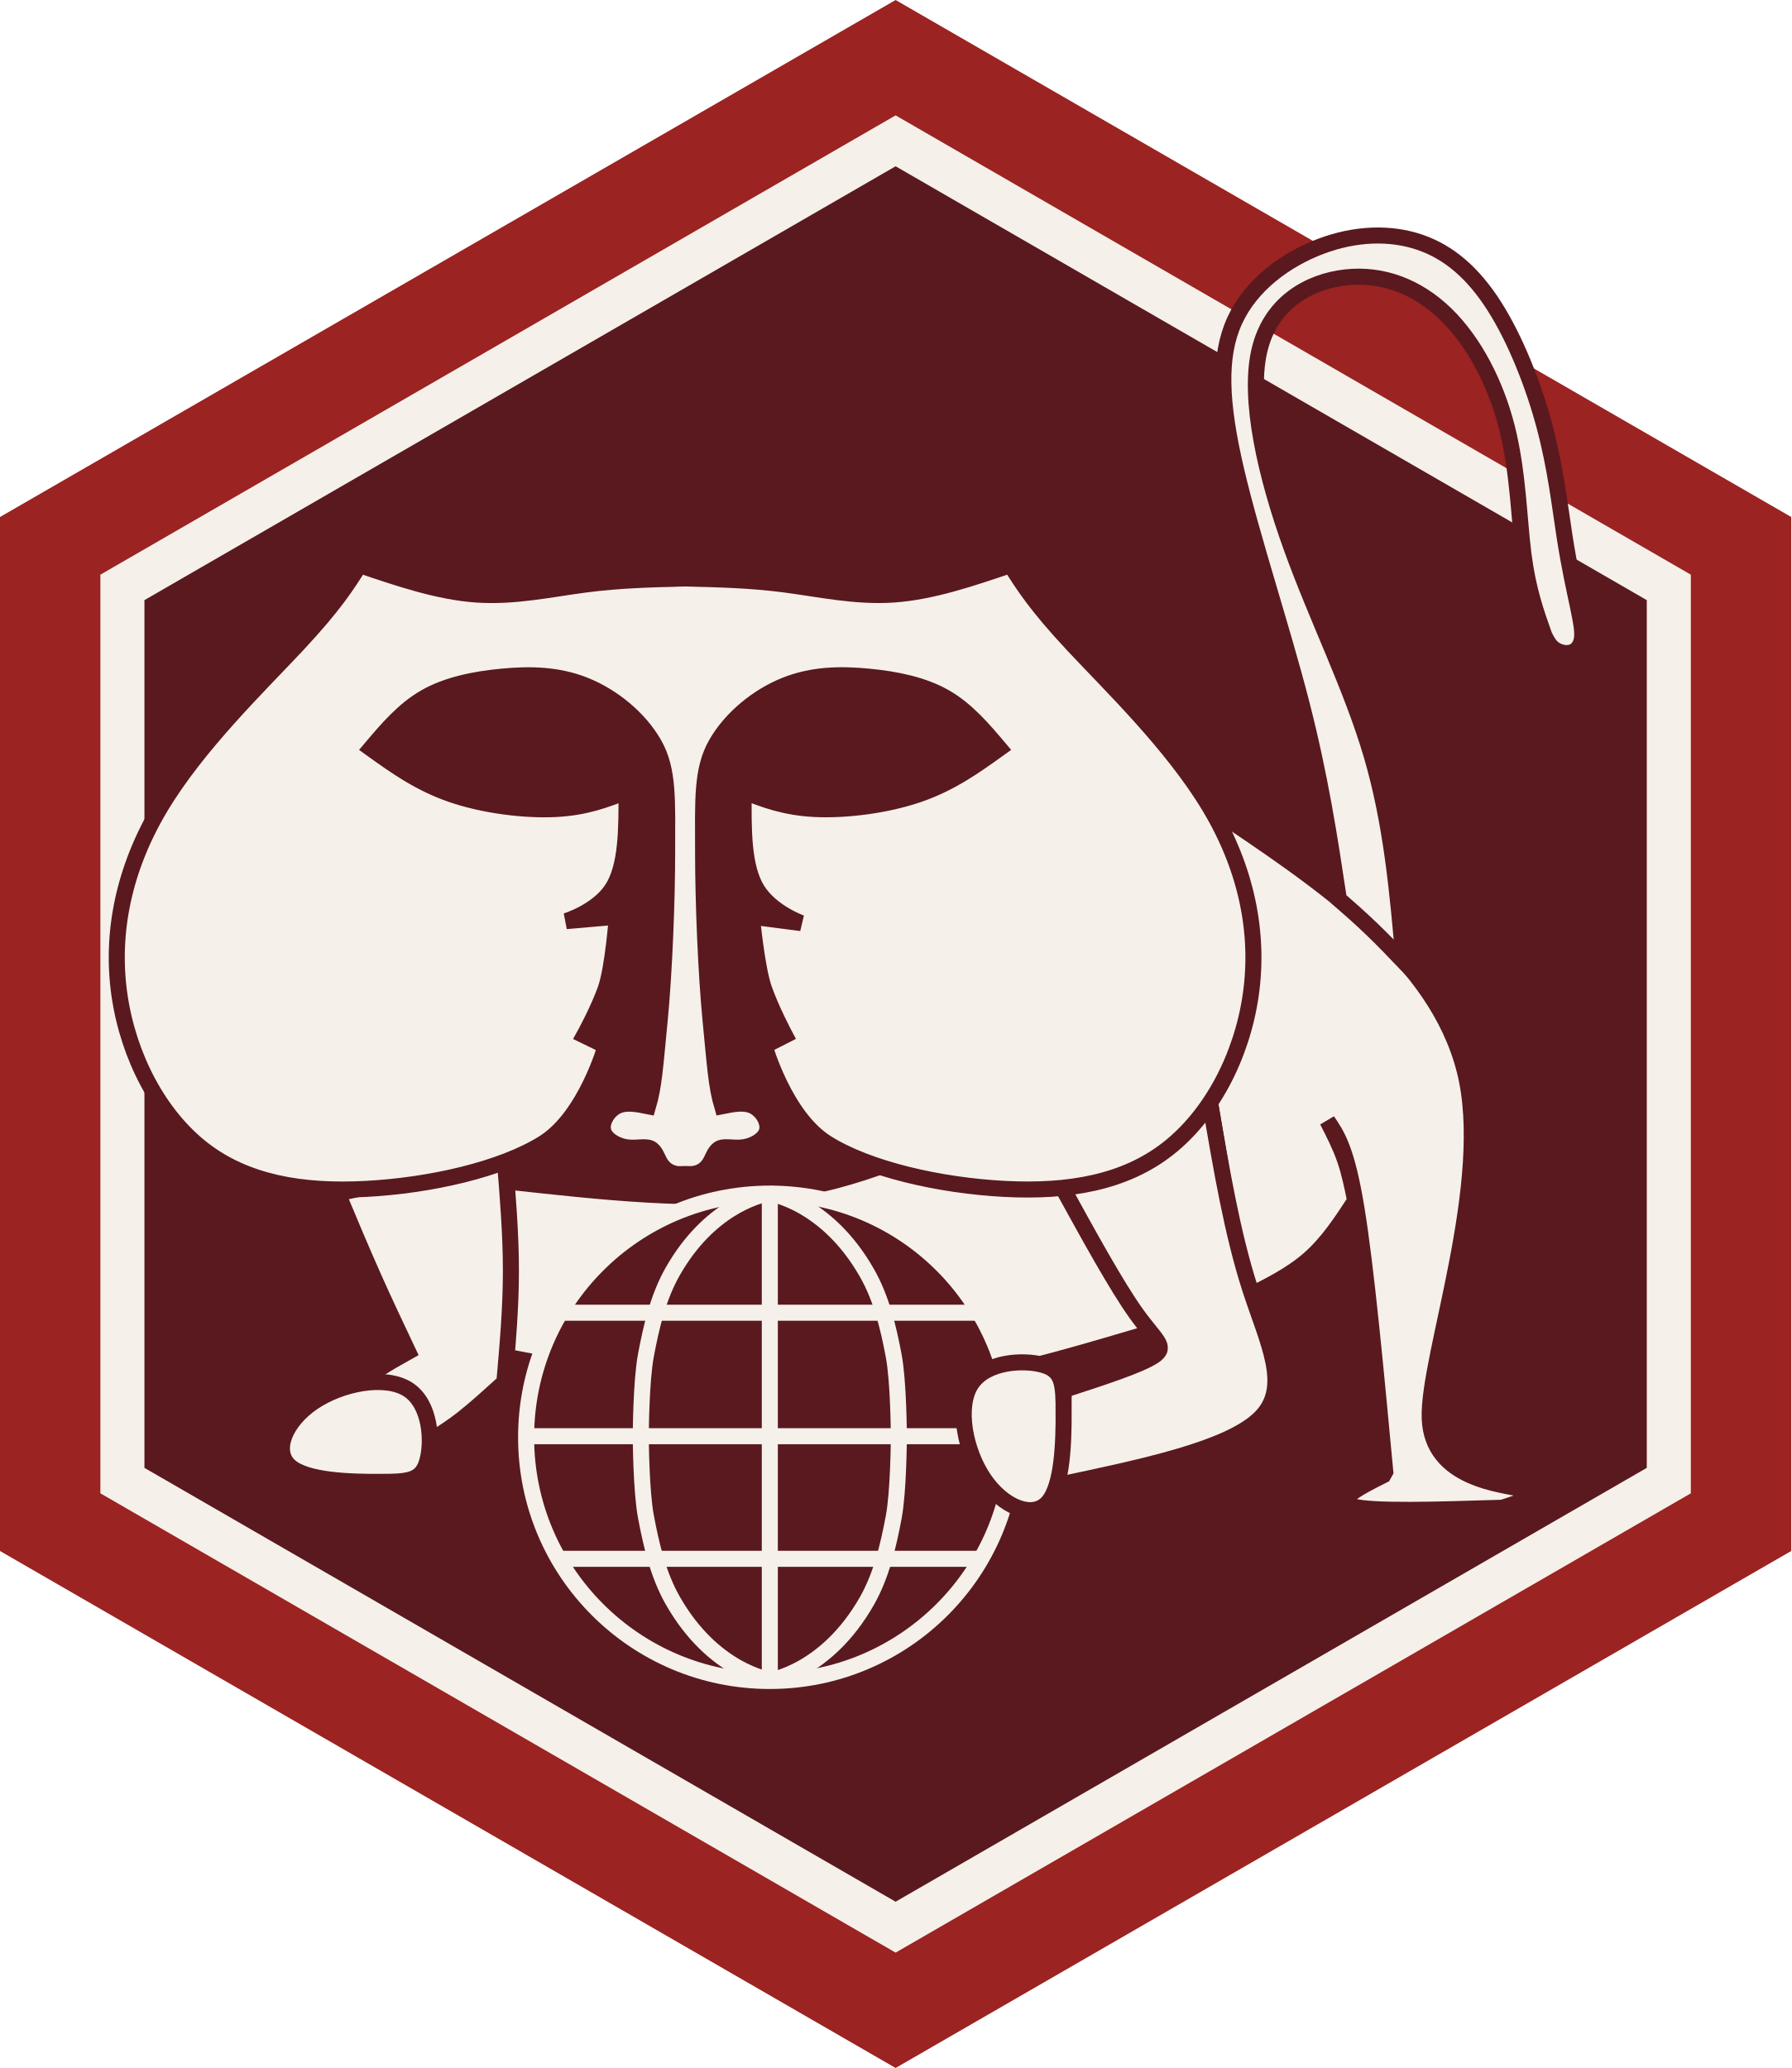
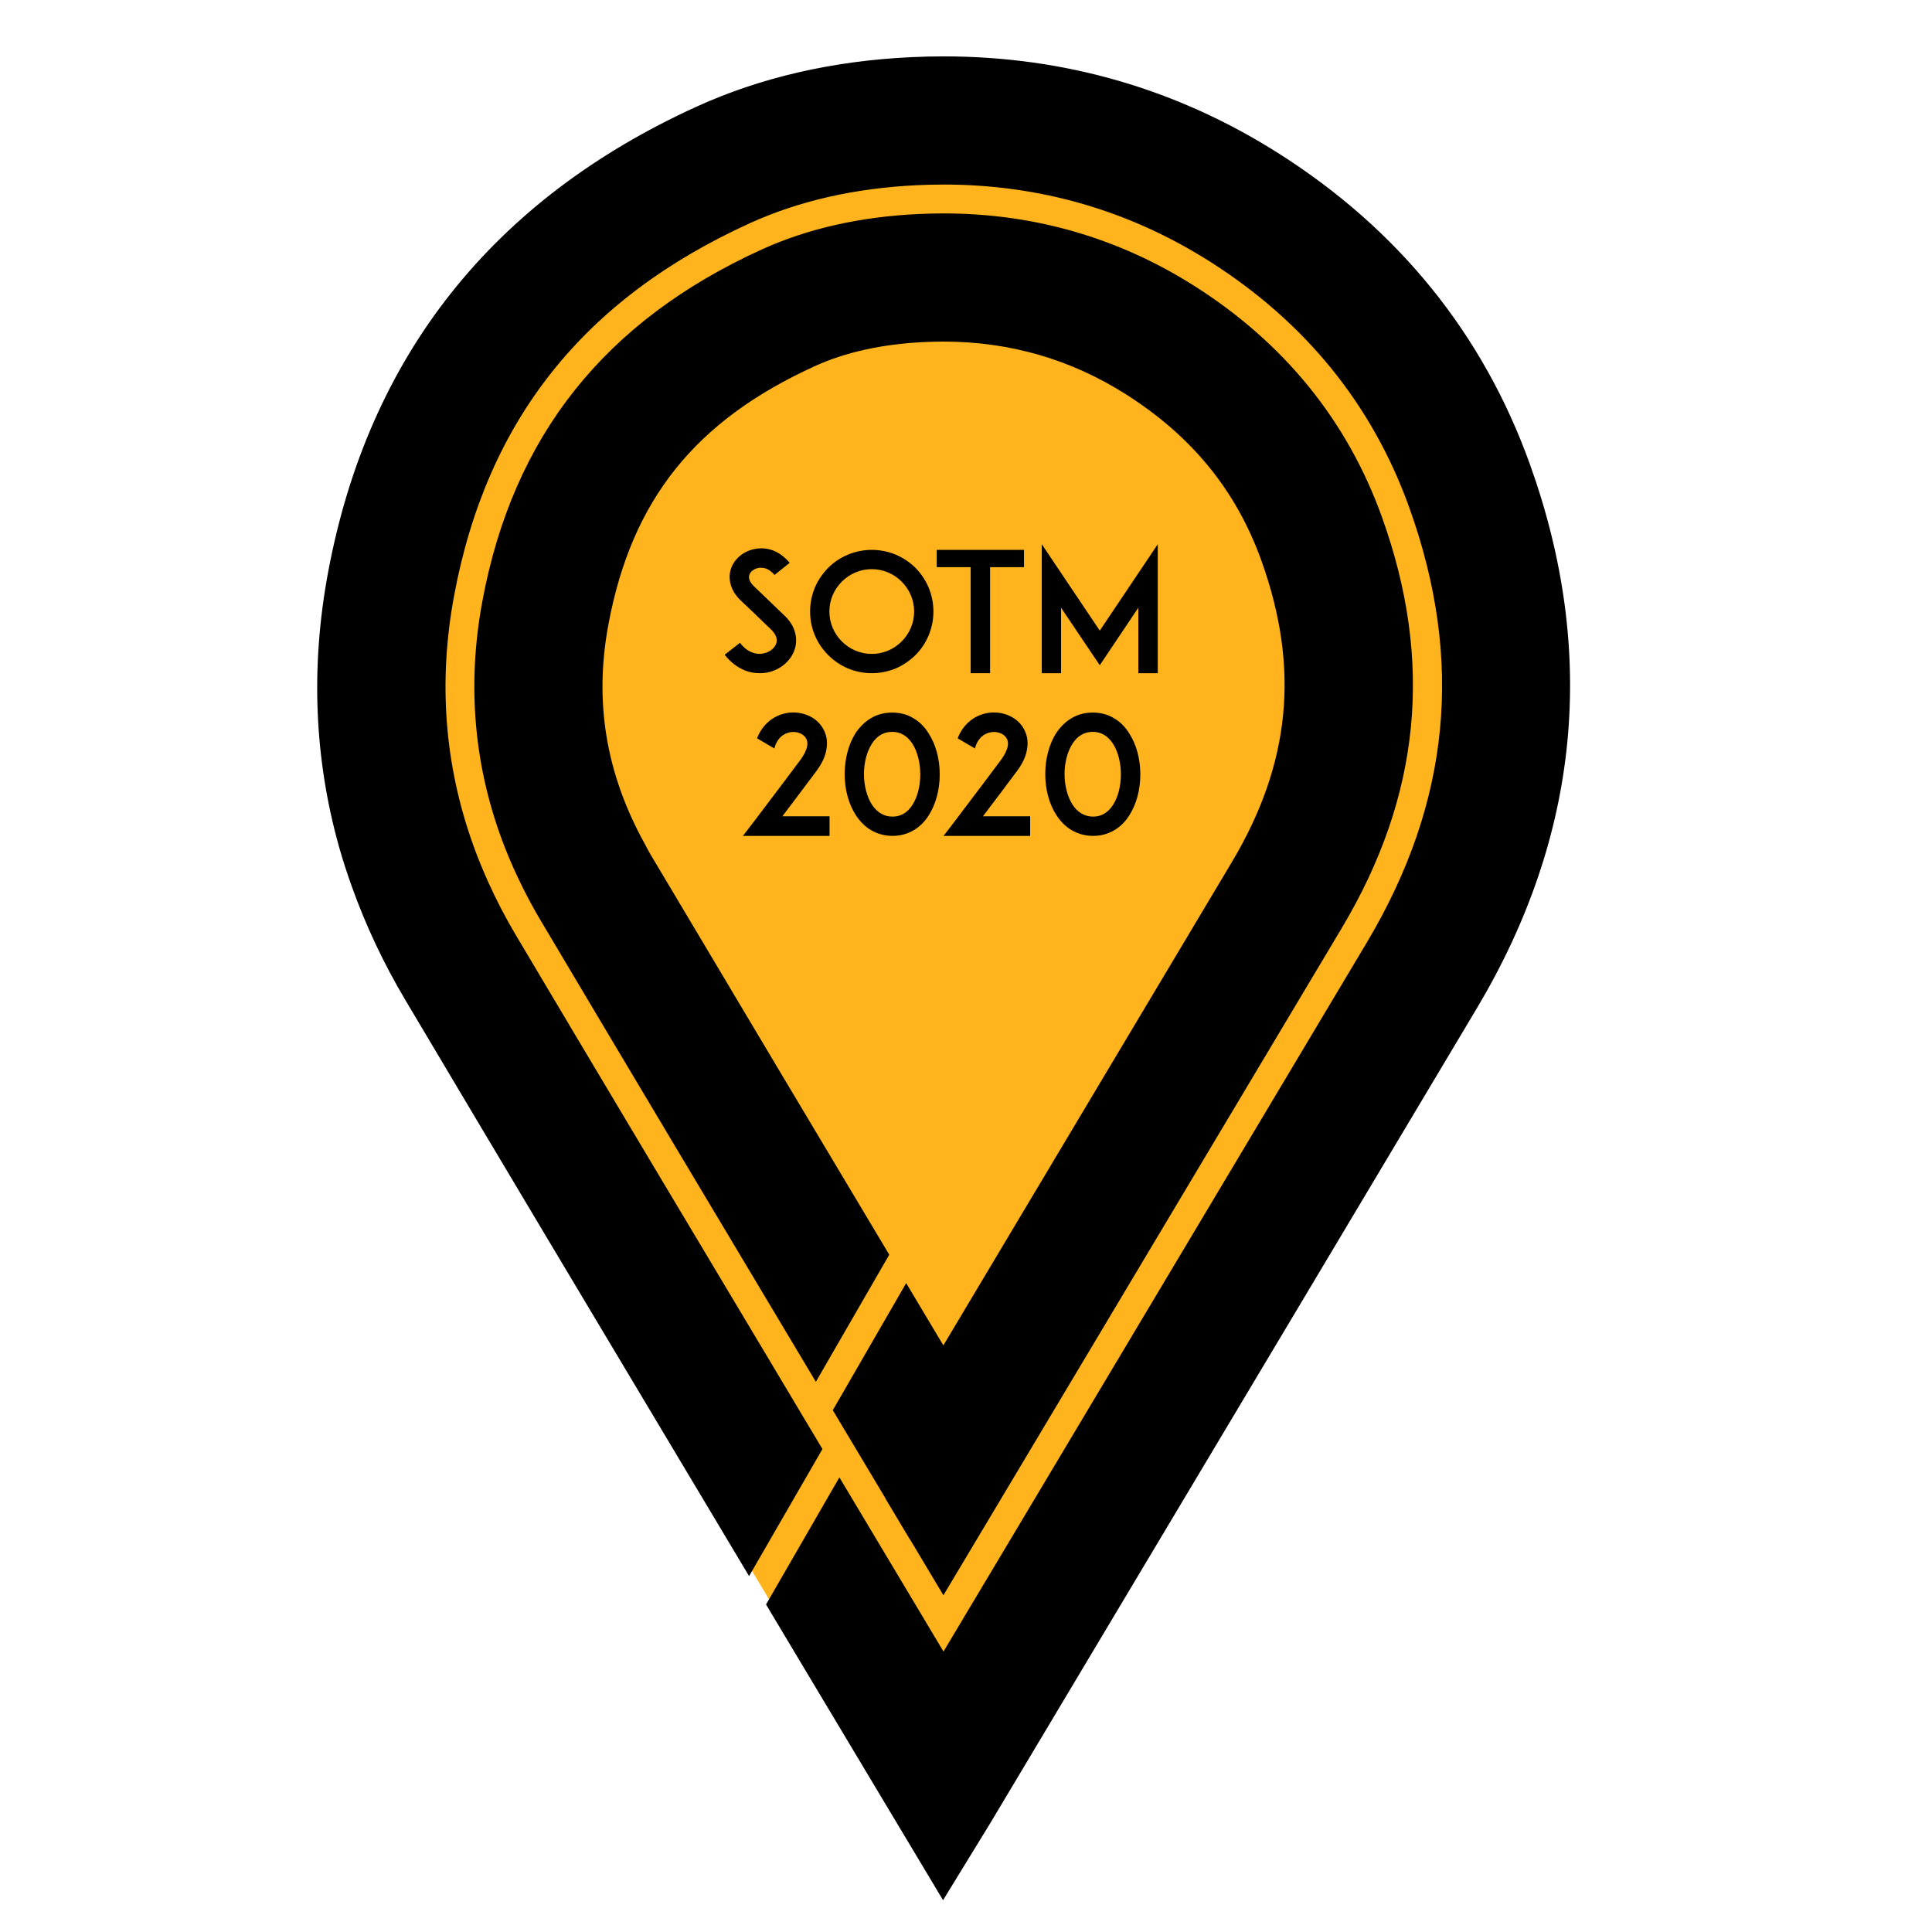
- <svg xmlns="http://www.w3.org/2000/svg" width="121.91mm" height="140.77mm" viewBox="0 0 121.91 140.77" version="1.1" id="svg980">
-   <defs id="defs974">
-     </defs>
-   <g id="layer1" transform="translate(4.3026608e-6,-156.2304)">
-     <g id="g13015-5" transform="translate(107.06,168.8566)">
-       <path style="opacity:1;vector-effect:none;fill:#9b2321;fill-opacity:1;stroke:none;stroke-width:0.1;stroke-linecap:butt;stroke-linejoin:miter;stroke-miterlimit:4;stroke-dasharray:none;stroke-dashoffset:0;stroke-opacity:1" id="path8760-0" d="m 14.85,92.951 -60.955,35.192 -60.955,-35.192 0,-70.385 60.955,-35.192 60.955,35.192 z" />
-       <path d="m 164.52,180.246 -60.955,35.192 -60.955,-35.192 0,-70.385 60.955,-35.192 60.955,35.192 z" id="path8762-3" style="opacity:1;vector-effect:none;fill:#59191f;fill-opacity:1;stroke:#f5f0ea;stroke-width:3.474;stroke-linecap:butt;stroke-linejoin:miter;stroke-miterlimit:4;stroke-dasharray:none;stroke-dashoffset:0;stroke-opacity:1" transform="matrix(0.8633294,0,0,0.8638127,-135.516,-67.54046)" />
-       <g transform="matrix(1.09161,0,0,1.09161,-1571.675,-75.81577)" id="g9198-6">
-         <path id="path9106-1" d="m 1372.723,142.391 c 0,0 0.609,-10.825 0.609,-10.825 5.905,0.651 11.81,1.303 16.819,0.657 5.009,-0.646 9.121,-2.589 13.234,-4.531 0,0 14.554,-4.61 14.554,-4.61 0,0 1.481,6.35 1.481,6.35 0,0 -6.43,11.687 -6.43,11.687 -6.145,1.817 -12.29,3.633 -19.001,3.845 -6.711,0.212 -13.988,-1.181 -21.265,-2.573 z" style="opacity:1;vector-effect:none;fill:#f5f0ea;fill-opacity:1;fill-rule:evenodd;stroke:#59191f;stroke-width:1;stroke-linecap:butt;stroke-linejoin:miter;stroke-miterlimit:4;stroke-dasharray:none;stroke-dashoffset:0;stroke-opacity:1" />
-         <path id="path8904-0" style="opacity:1;vector-effect:none;fill:#f5f0ea;fill-opacity:1;fill-rule:evenodd;stroke:#59191f;stroke-width:1;stroke-linecap:butt;stroke-linejoin:bevel;stroke-miterlimit:4;stroke-dasharray:none;stroke-dashoffset:0;stroke-opacity:1" d="m 1417.121,108.209 c 7.048,4.71 14.096,9.42 15.889,16.385 1.793,6.965 -2.301,17.87 -2.169,21.73 0.132,3.86 4.609,4.124 5.858,4.441 1.248,0.317 -0.041,0.729 -1.329,1.141 -4.072,0.129 -8.143,0.257 -9.357,-0.092 -1.214,-0.35 0.429,-1.177 2.072,-2.004 -0.604,-6.461 -1.208,-12.917 -1.813,-16.592 -0.605,-3.674 -1.209,-4.557 -1.813,-5.441 0.399,0.779 0.798,1.557 1.087,2.388 0.289,0.831 0.469,1.714 0.648,2.597 -0.857,1.313 -1.715,2.627 -2.877,3.643 -1.162,1.016 -2.63,1.736 -4.098,2.455 0,0 -2.074,-12.218 -2.074,-12.218" />
-         <path d="m 1437.986,97.518 c 0.157,0.312 0.313,0.623 0.601,0.833 0.288,0.21 0.707,0.316 1.048,0.23 0.341,-0.086 0.604,-0.366 0.686,-0.801 0.082,-0.436 -0.016,-1.027 -0.23,-2.046 -0.214,-1.019 -0.542,-2.465 -0.838,-4.371 -0.296,-1.906 -0.559,-4.273 -1.249,-6.869 -0.69,-2.597 -1.808,-5.423 -3.122,-7.494 -1.315,-2.07 -2.827,-3.385 -4.667,-4.01 -1.84,-0.624 -4.01,-0.559 -6.179,0.263 -2.169,0.822 -4.338,2.399 -5.357,4.634 -1.019,2.235 -0.887,5.127 0.099,9.334 0.986,4.207 2.827,9.729 4.036,14.405 1.209,4.676 1.787,8.507 2.365,12.338 0.675,0.591 1.303,1.141 2.023,1.832 0.72,0.691 1.345,1.343 2.016,2.043 -0.377,-4.31 -0.754,-8.62 -2.007,-12.881 -1.253,-4.26 -3.401,-8.509 -5.004,-12.971 -1.604,-4.462 -2.673,-9.157 -1.999,-12.178 0.674,-3.021 3.091,-4.369 5.392,-4.625 2.3,-0.256 4.486,0.581 6.252,2.301 1.766,1.72 3.114,4.323 3.811,7.088 0.697,2.766 0.744,5.694 1.025,7.886 0.281,2.192 0.787,3.618 1.299,5.059" style="opacity:1;vector-effect:none;fill:#f5f0ea;fill-opacity:1;fill-rule:evenodd;stroke:#59191f;stroke-width:1;stroke-linecap:butt;stroke-linejoin:miter;stroke-miterlimit:4;stroke-dasharray:none;stroke-dashoffset:0;stroke-opacity:1" id="path8928-6" />
-         <g id="g9173-3">
-           <path id="path9110-2" d="m 1368.499,147.736 c 0.645,-0.397 1.291,-0.794 2.065,-1.403 0.775,-0.609 1.679,-1.431 2.583,-2.252 0.203,-2.292 0.407,-4.583 0.409,-6.923 0,-2.339 -0.196,-4.726 -0.395,-7.113 0,0 -10.403,2.26 -10.403,2.26 0.727,1.737 1.453,3.473 2.185,5.119 0.732,1.646 1.469,3.202 2.206,4.757 -1.318,0.739 -2.629,1.474 -2.606,1.884 0.023,0.411 1.38,0.489 2.744,0.567" style="opacity:1;vector-effect:none;fill:#f5f0ea;fill-opacity:1;fill-rule:evenodd;stroke:#59191f;stroke-width:1;stroke-linecap:butt;stroke-linejoin:miter;stroke-miterlimit:4;stroke-dasharray:none;stroke-dashoffset:0;stroke-opacity:1" />
-           <path id="path9114-0" d="m 1365.362,150.296 c -1.806,2e-5 -4.603,-0.059 -5.623,-1.006 -1.02,-0.947 -0.262,-2.78 1.485,-3.963 1.748,-1.183 4.487,-1.715 5.914,-0.799 1.427,0.916 1.544,3.283 1.194,4.495 -0.349,1.213 -1.165,1.272 -2.971,1.272 z" style="opacity:1;vector-effect:none;fill:#f5f0ea;fill-opacity:1;fill-rule:evenodd;stroke:#59191f;stroke-width:1;stroke-linecap:butt;stroke-linejoin:miter;stroke-miterlimit:4;stroke-dasharray:none;stroke-dashoffset:0;stroke-opacity:1" />
-         </g>
-         <g id="g9090-6" transform="matrix(0.6869801,0,0,0.6869801,404.7903,289.6602)" style="fill:none;stroke:#f5f0ea;stroke-width:1.456;stroke-opacity:1">
-           <circle r="22.119" cy="-206.915" cx="1433.678" id="circle9070-1" style="opacity:1;vector-effect:none;fill:#59191f;fill-opacity:1;stroke:#f5f0ea;stroke-width:1.456;stroke-linecap:butt;stroke-linejoin:miter;stroke-miterlimit:4;stroke-dasharray:none;stroke-dashoffset:0;stroke-opacity:1" />
-           <g id="g9088-5" style="fill:none;stroke:#f5f0ea;stroke-width:1.456;stroke-opacity:1">
-             <path id="path9072-5" transform="scale(0.2645833)" d="m 5418.625,-866.191 c 0,0 -0.184,0.377 -0.604,0.466 -3.475,0.74 -20.311,5.003 -32.695,26.776 -4.971,8.739 -7.328,18.848 -9.193,28.727 -1.698,8.996 -1.764,27.11 -1.766,27.633 v -0.004 0.09 0.09 -0.004 c 0,0.523 0.067,18.639 1.766,27.635 1.865,9.879 4.223,19.986 9.193,28.725 13.88,24.402 33.299,27.242 33.299,27.242" style="fill:none;fill-rule:evenodd;stroke:#f5f0ea;stroke-width:5.502;stroke-linecap:butt;stroke-linejoin:miter;stroke-opacity:1" />
-             <path style="fill:none;fill-rule:evenodd;stroke:#f5f0ea;stroke-width:1.456;stroke-linecap:butt;stroke-linejoin:miter;stroke-miterlimit:4;stroke-dasharray:none;stroke-opacity:1" d="m 1433.678,-229.133 c 0,14.746 0,29.491 0,44.237" id="path9074-4" />
-             <path style="fill:none;fill-rule:evenodd;stroke:#f5f0ea;stroke-width:1.456;stroke-linecap:butt;stroke-linejoin:miter;stroke-miterlimit:4;stroke-dasharray:none;stroke-opacity:1" d="m 1411.559,-207.014 h 44.237" id="path9076-7" />
-             <path style="fill:none;fill-rule:evenodd;stroke:#f5f0ea;stroke-width:1.456;stroke-linecap:butt;stroke-linejoin:miter;stroke-opacity:1" d="m 1433.683,-229.042 c 0,0 5.138,0.751 8.81,7.208 1.315,2.312 1.933,4.896 2.427,7.51 0.449,2.38 0.467,7.173 0.467,7.311 v -0.001 0.024 0.024 -0.001 c 0,0.138 -0.018,4.931 -0.467,7.312 -0.493,2.614 -1.117,5.288 -2.433,7.6 -3.672,6.456 -8.81,7.208 -8.81,7.208" id="path9086-6" />
-             <path id="path9131-5" d="m 1414.668,-218.223 h 38.019" style="fill:none;fill-rule:evenodd;stroke:#f5f0ea;stroke-width:1.456;stroke-linecap:butt;stroke-linejoin:miter;stroke-miterlimit:4;stroke-dasharray:none;stroke-opacity:1" />
-             <path style="fill:none;fill-rule:evenodd;stroke:#f5f0ea;stroke-width:1.456;stroke-linecap:butt;stroke-linejoin:miter;stroke-miterlimit:4;stroke-dasharray:none;stroke-opacity:1" d="m 1414.505,-195.885 h 38.345" id="path9133-6" />
-           </g>
-         </g>
-         <g id="g9177-9">
-           <path id="path9122-3" d="m 1407.581,150.502 c 5.381,-1.13 10.762,-2.259 12.701,-4.2 1.94,-1.94 0.439,-4.692 -0.657,-8.104 -1.096,-3.412 -1.787,-7.484 -2.479,-11.557 0,0 -9.193,5.318 -9.193,5.318 1.678,3.053 3.357,6.107 4.574,7.816 1.217,1.71 1.973,2.076 1.137,2.653 -0.836,0.577 -3.265,1.364 -5.694,2.152" style="opacity:1;vector-effect:none;fill:#f5f0ea;fill-opacity:1;fill-rule:evenodd;stroke:#59191f;stroke-width:1;stroke-linecap:butt;stroke-linejoin:miter;stroke-miterlimit:4;stroke-dasharray:none;stroke-dashoffset:0;stroke-opacity:1" />
-           <path style="opacity:1;vector-effect:none;fill:#f5f0ea;fill-opacity:1;fill-rule:evenodd;stroke:#59191f;stroke-width:1;stroke-linecap:butt;stroke-linejoin:miter;stroke-miterlimit:4;stroke-dasharray:none;stroke-dashoffset:0;stroke-opacity:1" d="m 1408.018,145.975 c 0,1.806 -0.059,4.603 -1.006,5.623 -0.947,1.02 -2.78,0.262 -3.963,-1.485 -1.183,-1.748 -1.715,-4.487 -0.799,-5.914 0.916,-1.427 3.283,-1.544 4.495,-1.194 1.213,0.349 1.272,1.165 1.272,2.971 z" id="path9118-7" />
-         </g>
-         <path style="opacity:1;vector-effect:none;fill:#f5f0ea;fill-opacity:1;fill-rule:evenodd;stroke:#59191f;stroke-width:1;stroke-linecap:round;stroke-linejoin:miter;stroke-miterlimit:4;stroke-dasharray:none;stroke-dashoffset:0;stroke-opacity:1" d="m 1384.416,93.962 c -2.024,0.046 -4.048,0.093 -6.199,0.372 -2.151,0.279 -4.429,0.79 -6.799,0.627 -2.37,-0.163 -4.834,-0.999 -7.297,-1.836 -0.79,1.255 -1.58,2.51 -3.905,4.997 -2.324,2.487 -6.182,6.205 -8.506,10.086 -2.324,3.881 -3.114,7.925 -2.556,11.755 0.558,3.83 2.463,7.446 5.16,9.557 2.696,2.11 6.182,2.715 10.191,2.505 4.009,-0.209 8.475,-1.217 11.092,-2.863 2.617,-1.646 3.863,-6.057 3.863,-6.057 l -1.335,-0.649 c 0,0 0.88,-1.593 1.34,-2.907 0.46,-1.314 0.693,-4.498 0.693,-4.498 l -3.162,0.275 c 0,0 1.948,-0.593 2.865,-1.995 0.917,-1.402 0.91,-3.742 0.903,-6.082 -1.271,0.498 -2.542,0.995 -4.447,1.088 -1.905,0.093 -4.443,-0.219 -6.465,-0.916 -2.022,-0.697 -3.527,-1.78 -5.033,-2.862 1.023,-1.209 2.045,-2.417 3.405,-3.194 1.36,-0.777 3.058,-1.121 4.778,-1.284 1.72,-0.163 3.461,-0.144 5.169,0.54 1.708,0.684 3.381,2.031 4.31,3.658 0.93,1.627 0.816,3.532 0.816,6.717 0,3.184 -0.186,7.646 -0.465,10.504 -0.279,2.859 -0.351,4.114 -0.723,5.369 -0.697,-0.139 -1.395,-0.279 -1.952,-3.2e-4 -0.557,0.279 -0.976,0.976 -0.851,1.519 0.125,0.542 0.793,0.93 1.407,1.034 0.614,0.104 1.172,-0.077 1.509,0.062 0.337,0.14 0.452,0.599 0.649,0.928 0.197,0.329 0.476,0.526 0.748,0.616 0.271,0.091 0.534,0.074 0.797,0.058 m 0,-37.126 c 2.024,0.046 4.048,0.093 6.199,0.372 2.151,0.279 4.429,0.79 6.799,0.628 2.37,-0.163 4.834,-0.999 7.297,-1.836 0.79,1.255 1.58,2.51 3.905,4.997 2.324,2.487 6.182,6.205 8.506,10.086 2.324,3.881 3.114,7.925 2.557,11.755 -0.558,3.83 -2.463,7.445 -5.159,9.556 -2.696,2.111 -6.181,2.715 -10.191,2.506 -4.01,-0.209 -8.474,-1.216 -11.092,-2.863 -2.618,-1.646 -3.864,-6.057 -3.864,-6.057 l 1.273,-0.649 c 0,0 -0.848,-1.593 -1.308,-2.907 -0.46,-1.314 -0.755,-4.498 -0.755,-4.498 l 3.076,0.399 c 0,0 -1.877,-0.655 -2.755,-2.088 -0.879,-1.433 -0.856,-3.773 -0.833,-6.114 1.271,0.498 2.542,0.995 4.447,1.088 1.904,0.093 4.443,-0.219 6.465,-0.916 2.022,-0.697 3.527,-1.78 5.033,-2.862 -1.023,-1.209 -2.045,-2.417 -3.405,-3.194 -1.36,-0.777 -3.058,-1.121 -4.778,-1.284 -1.72,-0.163 -3.461,-0.144 -5.169,0.54 -1.708,0.684 -3.381,2.031 -4.31,3.658 -0.93,1.627 -0.816,3.532 -0.816,6.717 0,3.184 0.186,7.646 0.465,10.504 0.279,2.859 0.351,4.114 0.723,5.369 0.697,-0.139 1.395,-0.279 1.952,-3.3e-4 0.557,0.279 0.976,0.976 0.851,1.519 -0.125,0.542 -0.793,0.93 -1.407,1.034 -0.614,0.104 -1.172,-0.077 -1.509,0.062 -0.337,0.14 -0.452,0.599 -0.649,0.928 -0.197,0.329 -0.476,0.526 -0.748,0.616 -0.271,0.091 -0.534,0.074 -0.797,0.058" id="path8780-4" />
-         <path style="opacity:1;vector-effect:none;fill:#f5f0ea;fill-opacity:1;fill-rule:nonzero;stroke:none;stroke-width:1;stroke-linecap:round;stroke-linejoin:miter;stroke-miterlimit:4;stroke-dasharray:none;stroke-dashoffset:0;stroke-opacity:1" d="m 1383.893,94.482 0.13,0.016 0.391,-0.033 0.316,0.035 0.174,-0.018 V 130.585 h -1.011 z" id="rect1677" />
-       </g>
+ <svg xmlns="http://www.w3.org/2000/svg" viewBox="0 0 186 186" height="186" width="186" xml:space="preserve" id="svg815" version="1.1">
+   <defs id="defs819">
+     <clipPath id="clipPath833" clipPathUnits="userSpaceOnUse">
+       <path id="path831" d="M 0,288 H 560.001 V 0 H 0 Z" />
+     </clipPath>
+   </defs>
+   <g transform="matrix(1.333333,0,0,-1.333333,-217.0873,299.9846)" id="g823">
+     <g transform="translate(280.7773,190.2964)" id="g851-3" style="fill:#ffb31c;fill-opacity:1">
+       <path style="fill:#ffb31c;fill-opacity:1;fill-rule:nonzero;stroke:none;stroke-width:1.333" d="m -76.033,-0.156 c -1.025,0 -2.058,0.023 -3.096,0.072 -7.477,0.349 -14.36,1.934 -20.459,4.707 -19.527,8.883 -31.378,23.847 -35.225,44.479 -1.681,9.025 -1.32,17.809 1.059,26.256 0.357,1.268 0.773,2.527 1.221,3.779 1.313,3.668 3,7.27 5.094,10.793 9.183,15.464 18.413,30.901 27.643,46.34 0.93,1.561 -0.933,-1.56 0,0 l 7.236,12.109 v 0 l 3.285,5.496 c 2.417,4.048 4.841,8.092 7.311,12.213 l 5.871,9.799 c 1.387,-2.266 2.778,-4.53 4.166,-6.795 l 13.195,-22.094 c 11.201,-18.755 22.405,-37.509 33.596,-56.271 9.824,-16.472 11.528,-33.951 5.064,-51.951 C -24.53,26.363 -32.597,16.383 -44.045,9.113 -53.734,2.963 -64.497,-0.156 -76.033,-0.156 Z" transform="matrix(0.75,0,0,-0.75,7.205807,30.12808)" id="path853-6" />
+     </g>
+     <g transform="translate(228.6748,114.1885)" id="g835">
+       <path id="path837" style="fill:none;stroke:#000000;stroke-width:0.626;stroke-linecap:butt;stroke-linejoin:miter;stroke-miterlimit:10;stroke-dasharray:none;stroke-opacity:1" d="M 0,0 C 1.551,0.053 3.043,0.104 4.458,0.153 L 5.925,2.608 C 3.413,2.48 0.976,2.377 -1.373,2.298 Z" />
+     </g>
+     <g transform="translate(272.9287,191.3433)" id="g851">
+       <path id="path853" style="fill:#000000;fill-opacity:1;fill-rule:nonzero;stroke:none" d="m 0,0 c -3.343,9.309 -9.393,16.794 -17.979,22.246 -7.267,4.613 -15.339,6.953 -23.991,6.953 -0.769,0 -1.545,-0.018 -2.323,-0.055 -5.608,-0.262 -10.77,-1.449 -15.344,-3.529 -14.645,-6.662 -23.533,-17.886 -26.418,-33.36 -1.261,-6.769 -0.99,-13.357 0.794,-19.692 0.268,-0.951 0.579,-1.895 0.915,-2.834 0.985,-2.751 2.251,-5.453 3.821,-8.095 6.887,-11.598 13.809,-23.176 20.731,-34.755 l 0.433,-0.724 1.665,-2.786 1.665,-2.786 4.868,8.431 c -0.886,1.483 -1.465,2.451 -1.465,2.451 -0.067,0.113 -0.133,0.224 -0.2,0.335 -0.555,0.93 -1.108,1.86 -1.663,2.789 -6.251,10.456 -12.502,20.912 -18.723,31.387 -0.734,1.236 -1.38,2.488 -1.955,3.753 -0.428,0.937 -0.811,1.882 -1.151,2.834 -2.072,5.802 -2.541,11.874 -1.375,18.134 2.379,12.765 9.438,21.655 21.578,27.177 3.585,1.63 7.697,2.564 12.22,2.775 0.647,0.031 1.29,0.046 1.927,0.046 7.012,0 13.55,-1.894 19.432,-5.628 6.955,-4.416 11.845,-10.452 14.534,-17.941 4.003,-11.146 2.989,-21.526 -3.099,-31.733 -8.393,-14.069 -16.793,-28.135 -25.193,-42.2 l -5.692,-9.528 c -0.547,0.915 -4.572,7.649 -7.511,12.565 l -4.867,-8.433 2.464,-4.121 c 1.813,-3.036 3.631,-6.069 5.483,-9.16 l 4.403,-7.35 2.445,3.99 c 0,0 0.562,0.91 0.679,1.107 l 9.897,16.57 c 8.401,14.066 16.803,28.132 25.196,42.204 C 3.569,-26.609 4.848,-13.5 0,0" />
+     </g>
+     <g transform="translate(272.9287,191.3433)" id="g855">
+       <path id="path857" style="fill:none;stroke:#000000;stroke-width:0.75;stroke-linecap:butt;stroke-linejoin:miter;stroke-miterlimit:10;stroke-dasharray:none;stroke-opacity:1" d="m 0,0 c -3.343,9.309 -9.393,16.794 -17.979,22.246 -7.267,4.613 -15.339,6.953 -23.991,6.953 -0.769,0 -1.545,-0.018 -2.323,-0.055 -5.608,-0.262 -10.77,-1.449 -15.344,-3.529 -14.645,-6.662 -23.533,-17.886 -26.418,-33.36 -1.261,-6.769 -0.99,-13.357 0.794,-19.692 0.268,-0.951 0.579,-1.895 0.915,-2.834 0.985,-2.751 2.251,-5.453 3.821,-8.095 6.887,-11.598 13.809,-23.176 20.731,-34.755 l 0.433,-0.724 1.665,-2.786 1.665,-2.786 4.868,8.431 c -0.886,1.483 -1.465,2.451 -1.465,2.451 -0.067,0.113 -0.133,0.224 -0.2,0.335 -0.555,0.93 -1.108,1.86 -1.663,2.789 -6.251,10.456 -12.502,20.912 -18.723,31.387 -0.734,1.236 -1.38,2.488 -1.955,3.753 -0.428,0.937 -0.811,1.882 -1.151,2.834 -2.072,5.802 -2.541,11.874 -1.375,18.134 2.379,12.765 9.438,21.655 21.578,27.177 3.585,1.63 7.697,2.564 12.22,2.775 0.647,0.031 1.29,0.046 1.927,0.046 7.012,0 13.55,-1.894 19.432,-5.628 6.955,-4.416 11.845,-10.452 14.534,-17.941 4.003,-11.146 2.989,-21.526 -3.099,-31.733 -8.393,-14.069 -16.793,-28.135 -25.193,-42.2 l -5.692,-9.528 c -0.547,0.915 -4.572,7.649 -7.511,12.565 l -4.867,-8.433 2.464,-4.121 c 1.813,-3.036 3.631,-6.069 5.483,-9.16 l 4.403,-7.35 2.445,3.99 c 0,0 0.562,0.91 0.679,1.107 l 9.897,16.57 c 8.401,14.066 16.803,28.132 25.196,42.204 C 3.569,-26.609 4.848,-13.5 0,0 Z" />
+     </g>
+     <g transform="translate(230.9321,127.1133)" id="g859">
+       <path id="path861" style="fill:#000000;fill-opacity:1;fill-rule:nonzero;stroke:none" d="m 0,0 -1.155,1.932 c -0.51,0.851 -1.016,1.705 -1.525,2.556 l -4.869,-8.433 0.43,-0.72 7.122,-11.914 3.9,6.529 c 8.186,13.707 16.372,27.414 24.551,41.125 5.627,9.433 6.564,19.025 2.865,29.323 -2.47,6.881 -6.973,12.435 -13.384,16.506 -5.421,3.441 -11.449,5.186 -17.914,5.186 -0.592,0 -1.191,-0.014 -1.794,-0.042 -4.162,-0.194 -7.922,-1.044 -11.178,-2.524 -11.237,-5.112 -17.769,-13.327 -19.965,-25.116 -1.136,-6.091 -0.588,-11.993 1.614,-17.615 0.373,-0.953 0.795,-1.897 1.264,-2.834 0.387,-0.774 0.8,-1.543 1.253,-2.306 6.502,-10.95 13.037,-21.881 19.572,-32.811 l 4.87,8.434 c -5.313,8.89 -10.625,17.78 -15.916,26.683 -0.404,0.679 -0.811,1.356 -1.215,2.036 -0.157,0.265 -0.285,0.532 -0.432,0.798 -2.825,5.119 -3.708,10.38 -2.65,16.057 1.697,9.108 6.362,14.946 15.126,18.933 2.267,1.031 4.977,1.627 8.052,1.77 0.473,0.022 0.939,0.033 1.399,0.033 4.826,0 9.319,-1.299 13.356,-3.861 4.845,-3.077 8.096,-7.068 9.938,-12.201 C 26.14,49.661 25.451,42.642 21.15,35.432 14.104,23.619 7.052,11.809 0,0" />
+     </g>
+     <g transform="translate(230.9321,127.1133)" id="g863">
+       <path id="path865" style="fill:none;stroke:#000000;stroke-width:0.75;stroke-linecap:butt;stroke-linejoin:miter;stroke-miterlimit:10;stroke-dasharray:none;stroke-opacity:1" d="m 0,0 -1.155,1.932 c -0.51,0.851 -1.016,1.705 -1.525,2.556 l -4.869,-8.433 0.43,-0.72 7.122,-11.914 3.9,6.529 c 8.186,13.707 16.372,27.414 24.551,41.125 5.627,9.433 6.564,19.025 2.865,29.323 -2.47,6.881 -6.973,12.435 -13.384,16.506 -5.421,3.441 -11.449,5.186 -17.914,5.186 -0.592,0 -1.191,-0.014 -1.794,-0.042 -4.162,-0.194 -7.922,-1.044 -11.178,-2.524 -11.237,-5.112 -17.769,-13.327 -19.965,-25.116 -1.136,-6.091 -0.588,-11.993 1.614,-17.615 0.373,-0.953 0.795,-1.897 1.264,-2.834 0.387,-0.774 0.8,-1.543 1.253,-2.306 6.502,-10.95 13.037,-21.881 19.572,-32.811 l 4.87,8.434 c -5.313,8.89 -10.625,17.78 -15.916,26.683 -0.404,0.679 -0.811,1.356 -1.215,2.036 -0.157,0.265 -0.285,0.532 -0.432,0.798 -2.825,5.119 -3.708,10.38 -2.65,16.057 1.697,9.108 6.362,14.946 15.126,18.933 2.267,1.031 4.977,1.627 8.052,1.77 0.473,0.022 0.939,0.033 1.399,0.033 4.826,0 9.319,-1.299 13.356,-3.861 4.845,-3.077 8.096,-7.068 9.938,-12.201 C 26.14,49.661 25.451,42.642 21.15,35.432 14.104,23.619 7.052,11.809 0,0 Z" />
+     </g>
+     <g transform="translate(268.6597,288)" id="g871" />
+     <g id="text879" style="font-variant:normal;font-weight:normal;font-stretch:normal;font-size:12px;font-family:ADAM;-inkscape-font-specification:ADAM;writing-mode:lr-tb;fill:#000000;fill-opacity:1;fill-rule:nonzero;stroke:none" transform="matrix(1,0,0,-1,214.5649,176.3809)" aria-label="SOTM 2020">
+       <path id="path1555" style="font-style:normal;font-variant:normal;font-weight:normal;font-stretch:normal;font-family:'ADAM.CG PRO';-inkscape-font-specification:'ADAM.CG PRO'" d="M 5.628,-3.036 C 5.496,-3.456 5.232,-3.852 4.848,-4.2 4.656,-4.38 4.392,-4.632 4.176,-4.848 L 2.688,-6.276 C 2.316,-6.636 2.304,-6.912 2.352,-7.08 2.424,-7.332 2.688,-7.536 3,-7.596 3.252,-7.644 3.72,-7.644 4.176,-7.092 L 5.268,-7.968 C 4.92,-8.388 4.512,-8.688 4.056,-8.868 3.624,-9.024 3.168,-9.06 2.736,-8.964 2.34,-8.892 1.968,-8.712 1.668,-8.46 c -0.324,0.276 -0.552,0.612 -0.66,0.996 -0.108,0.36 -0.096,0.756 0.024,1.128 0.12,0.384 0.348,0.744 0.684,1.068 l 1.092,1.032 c 0.048,0.048 0.696,0.684 1.092,1.056 0.252,0.24 0.528,0.6 0.408,1.008 -0.108,0.36 -0.48,0.66 -0.936,0.744 C 3.108,-1.368 2.82,-1.392 2.556,-1.5 2.232,-1.62 1.932,-1.86 1.68,-2.196 l -1.104,0.864 c 0.42,0.54 0.912,0.912 1.476,1.14 C 2.388,-0.06 2.748,0 3.108,0 3.288,0 3.468,-0.012 3.648,-0.048 4.62,-0.24 5.4,-0.924 5.652,-1.788 5.772,-2.196 5.76,-2.628 5.628,-3.036 Z" />
+       <path id="path1557" style="font-style:normal;font-variant:normal;font-weight:normal;font-stretch:normal;font-family:'ADAM.CG PRO';-inkscape-font-specification:'ADAM.CG PRO'" d="m 11.196,0 c 0.6,0 1.188,-0.12 1.74,-0.348 0.528,-0.228 0.996,-0.552 1.416,-0.96 0.408,-0.408 0.72,-0.876 0.948,-1.416 0.228,-0.54 0.348,-1.128 0.348,-1.728 0,-0.6 -0.12,-1.188 -0.348,-1.74 -0.228,-0.528 -0.54,-0.996 -0.948,-1.416 -0.42,-0.408 -0.888,-0.72 -1.416,-0.948 -0.552,-0.228 -1.14,-0.348 -1.74,-0.348 -0.6,0 -1.188,0.12 -1.728,0.348 -0.54,0.228 -1.008,0.54 -1.416,0.948 -0.408,0.42 -0.732,0.888 -0.96,1.416 -0.228,0.552 -0.348,1.14 -0.348,1.74 0,0.6 0.12,1.188 0.348,1.728 0.228,0.54 0.552,1.008 0.96,1.416 0.408,0.408 0.876,0.732 1.416,0.96 C 10.008,-0.12 10.596,0 11.196,0 Z m 0,-7.512 c 0.816,0 1.584,0.324 2.16,0.9 0.576,0.576 0.9,1.344 0.9,2.16 0,0.816 -0.324,1.584 -0.9,2.16 -0.576,0.576 -1.344,0.9 -2.16,0.9 -0.816,0 -1.584,-0.324 -2.16,-0.9 -0.576,-0.576 -0.9,-1.344 -0.9,-2.16 0,-0.816 0.324,-1.584 0.9,-2.16 0.576,-0.576 1.344,-0.9 2.16,-0.9 z" />
+       <path id="path1559" style="font-style:normal;font-variant:normal;font-weight:normal;font-stretch:normal;font-family:'ADAM.CG PRO';-inkscape-font-specification:'ADAM.CG PRO'" d="m 22.188,-8.904 h -6.3 v 1.248 h 2.448 V 0 h 1.404 v -7.656 h 2.448 z" />
+       <path id="path1561" style="font-style:normal;font-variant:normal;font-weight:normal;font-stretch:normal;font-family:'ADAM.CG PRO';-inkscape-font-specification:'ADAM.CG PRO'" d="m 31.848,0 v -9.312 l -4.188,6.24 -4.188,-6.24 V 0 h 1.392 v -4.728 l 2.796,4.152 2.784,-4.152 V 0 Z" />
+       <path id="path1563" style="font-style:normal;font-variant:normal;font-weight:normal;font-stretch:normal;font-family:'ADAM.CG PRO';-inkscape-font-specification:'ADAM.CG PRO'" d="M 4.74,10.332 C 5.82,8.916 6.432,8.088 7.188,7.08 c 0.42,-0.552 0.672,-1.116 0.744,-1.644 0.084,-0.54 -0.012,-1.044 -0.276,-1.476 -0.48,-0.816 -1.512,-1.248 -2.544,-1.092 -0.54,0.084 -1.032,0.324 -1.428,0.684 -0.336,0.312 -0.6,0.696 -0.768,1.152 l 1.248,0.732 c 0.084,-0.348 0.252,-0.636 0.468,-0.84 0.192,-0.18 0.432,-0.288 0.696,-0.336 0.468,-0.072 0.924,0.108 1.116,0.432 0.096,0.144 0.12,0.324 0.096,0.54 -0.048,0.288 -0.216,0.648 -0.48,1.008 -0.924,1.236 -1.656,2.208 -3.3,4.38 l -0.864,1.128 h 6.252 v -1.416 z" />
+       <path id="path1565" style="font-style:normal;font-variant:normal;font-weight:normal;font-stretch:normal;font-family:'ADAM.CG PRO';-inkscape-font-specification:'ADAM.CG PRO'" d="m 12.696,11.748 c 0.564,0 1.08,-0.144 1.548,-0.42 0.42,-0.252 0.78,-0.612 1.068,-1.068 0.504,-0.792 0.792,-1.836 0.792,-2.952 0,-1.116 -0.288,-2.172 -0.804,-2.964 -0.288,-0.468 -0.648,-0.828 -1.08,-1.08 -0.456,-0.288 -0.984,-0.42 -1.548,-0.42 -0.564,0 -1.092,0.132 -1.56,0.42 -0.42,0.252 -0.78,0.612 -1.08,1.056 -0.504,0.792 -0.792,1.848 -0.792,2.964 0,1.116 0.288,2.172 0.804,2.964 0.3,0.456 0.66,0.828 1.092,1.08 0.468,0.276 0.996,0.42 1.56,0.42 z M 12.672,4.236 c 0.6,0 1.092,0.288 1.464,0.864 0.36,0.564 0.564,1.368 0.564,2.208 0,0.84 -0.204,1.644 -0.564,2.196 C 13.776,10.068 13.296,10.356 12.696,10.356 c -0.612,0 -1.116,-0.3 -1.488,-0.864 -0.36,-0.564 -0.576,-1.368 -0.576,-2.208 0,-0.84 0.216,-1.644 0.576,-2.196 0.36,-0.564 0.852,-0.852 1.464,-0.852 z" />
+       <path id="path1567" style="font-style:normal;font-variant:normal;font-weight:normal;font-stretch:normal;font-family:'ADAM.CG PRO';-inkscape-font-specification:'ADAM.CG PRO'" d="m 19.224,10.332 c 1.08,-1.416 1.692,-2.244 2.448,-3.252 0.42,-0.552 0.672,-1.116 0.744,-1.644 0.084,-0.54 -0.012,-1.044 -0.276,-1.476 -0.48,-0.816 -1.512,-1.248 -2.544,-1.092 -0.54,0.084 -1.032,0.324 -1.428,0.684 -0.336,0.312 -0.6,0.696 -0.768,1.152 l 1.248,0.732 c 0.084,-0.348 0.252,-0.636 0.468,-0.84 0.192,-0.18 0.432,-0.288 0.696,-0.336 0.468,-0.072 0.924,0.108 1.116,0.432 0.096,0.144 0.12,0.324 0.096,0.54 -0.048,0.288 -0.216,0.648 -0.48,1.008 -0.924,1.236 -1.656,2.208 -3.3,4.38 l -0.864,1.128 h 6.252 v -1.416 z" />
+       <path id="path1569" style="font-style:normal;font-variant:normal;font-weight:normal;font-stretch:normal;font-family:'ADAM.CG PRO';-inkscape-font-specification:'ADAM.CG PRO'" d="m 27.18,11.748 c 0.564,0 1.08,-0.144 1.548,-0.42 0.42,-0.252 0.78,-0.612 1.068,-1.068 0.504,-0.792 0.792,-1.836 0.792,-2.952 0,-1.116 -0.288,-2.172 -0.804,-2.964 -0.288,-0.468 -0.648,-0.828 -1.08,-1.08 -0.456,-0.288 -0.984,-0.42 -1.548,-0.42 -0.564,0 -1.092,0.132 -1.56,0.42 -0.42,0.252 -0.78,0.612 -1.08,1.056 -0.504,0.792 -0.792,1.848 -0.792,2.964 0,1.116 0.288,2.172 0.804,2.964 0.3,0.456 0.66,0.828 1.092,1.08 0.468,0.276 0.996,0.42 1.56,0.42 z m -0.024,-7.512 c 0.6,0 1.092,0.288 1.464,0.864 0.36,0.564 0.564,1.368 0.564,2.208 0,0.84 -0.204,1.644 -0.564,2.196 -0.36,0.564 -0.84,0.852 -1.44,0.852 -0.612,0 -1.116,-0.3 -1.488,-0.864 -0.36,-0.564 -0.576,-1.368 -0.576,-2.208 0,-0.84 0.216,-1.644 0.576,-2.196 0.36,-0.564 0.852,-0.852 1.464,-0.852 z" />
    </g>
  </g>
</svg>
